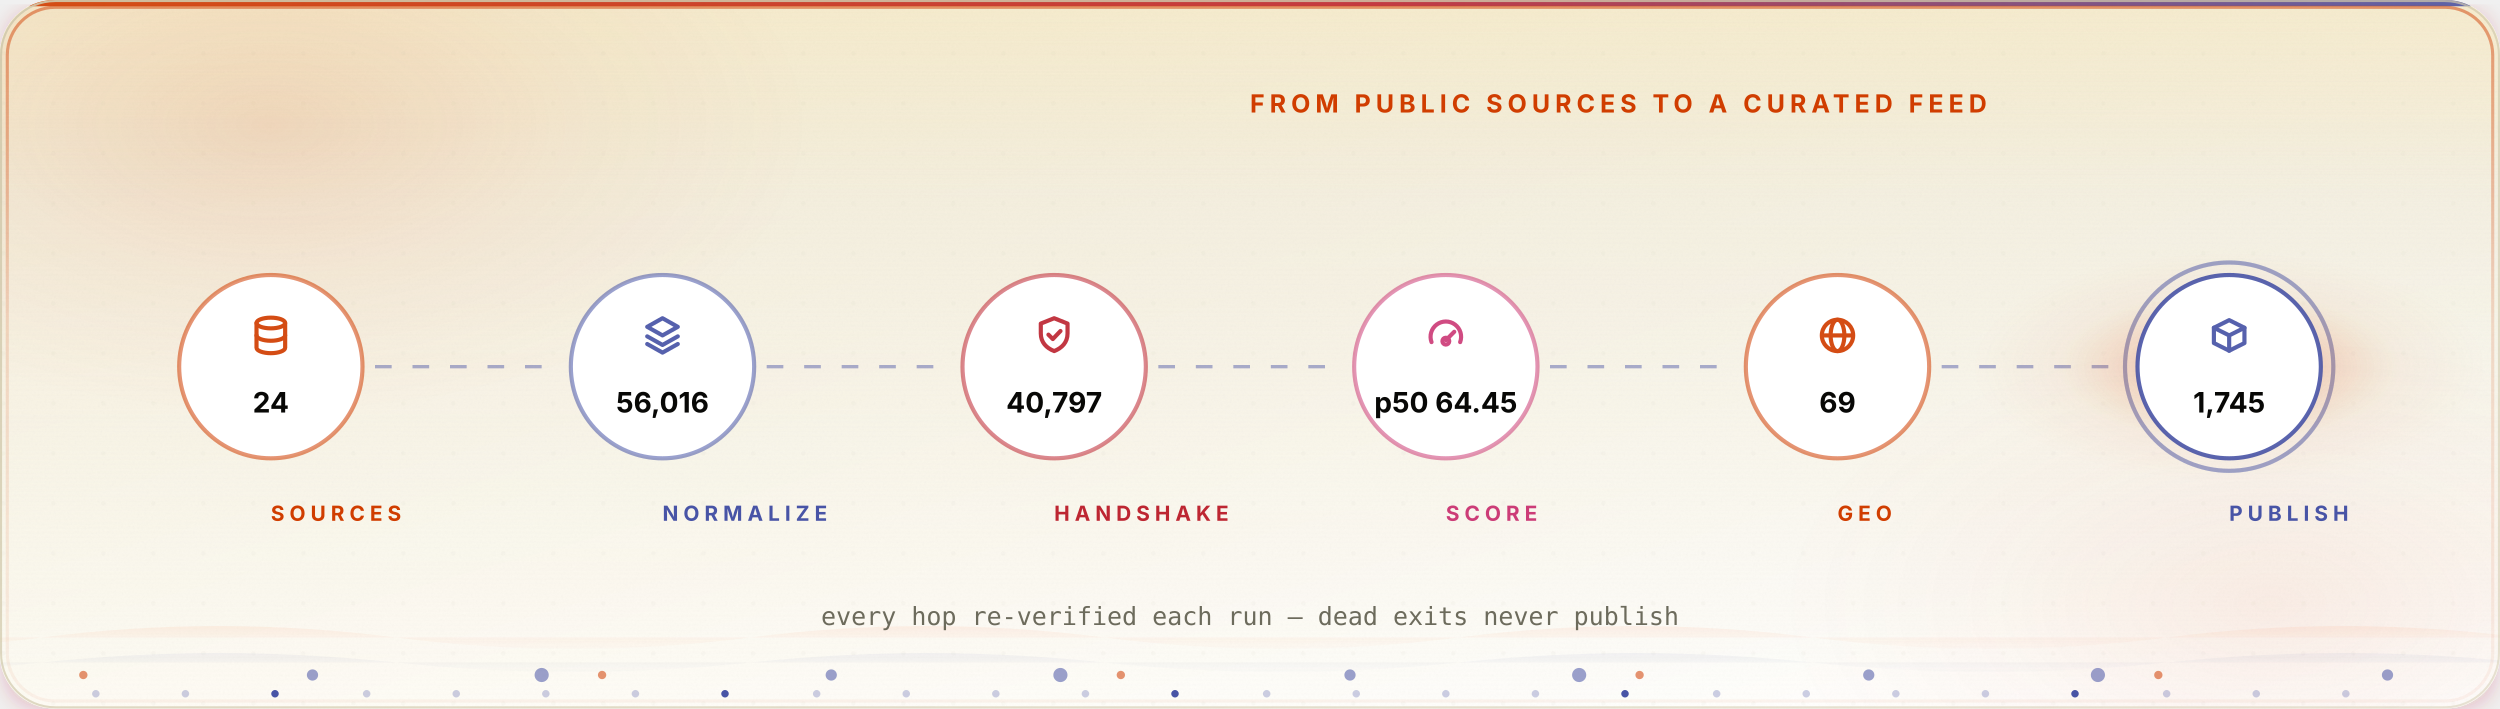
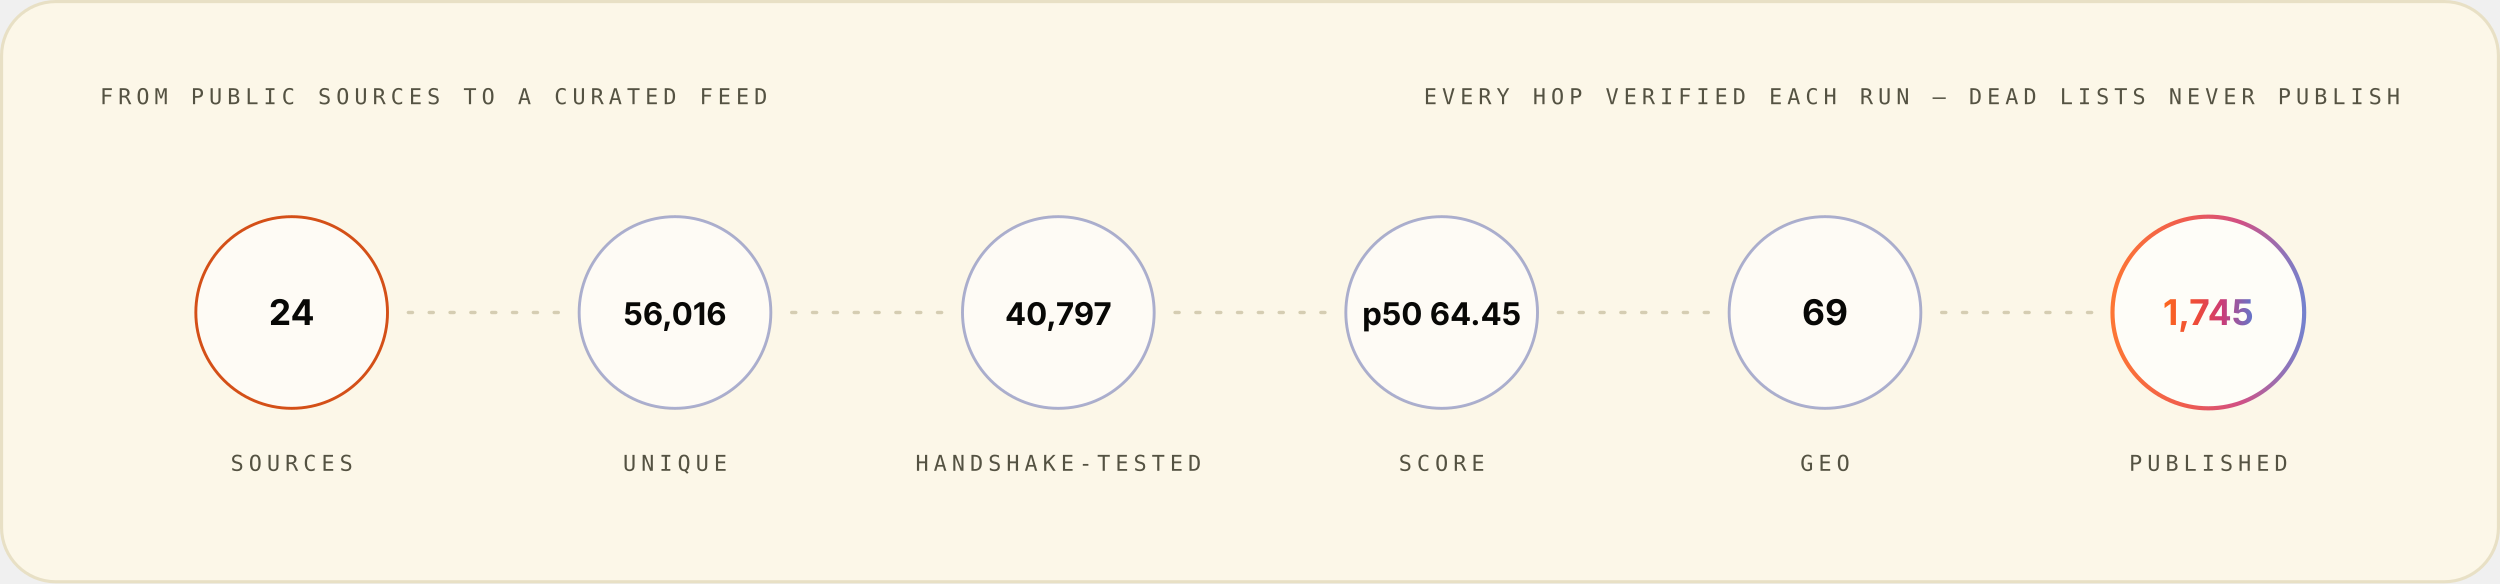
- <svg xmlns="http://www.w3.org/2000/svg" width="1200" height="340" viewBox="0 0 1200 340" role="img">
-   <defs>
-     <linearGradient id="bg-light" gradientUnits="objectBoundingBox" x1="0.0" y1="0.0" x2="1.0" y2="1.0">
-       <stop offset="0" stop-color="#FCF7E8" stop-opacity="1" />
-       <stop offset="1" stop-color="#FFFFFF" stop-opacity="1" />
-     </linearGradient>
-     <linearGradient id="tint-light" gradientUnits="objectBoundingBox" x1="0.0" y1="0.0" x2="0" y2="1">
-       <stop offset="0" stop-color="#E8E0C5" stop-opacity="0.6" />
-       <stop offset="1" stop-color="#E8E0C5" stop-opacity="0" />
-     </linearGradient>
-     <linearGradient id="inner-light" gradientUnits="objectBoundingBox" x1="0.0" y1="0.0" x2="0" y2="1">
-       <stop offset="0" stop-color="#FAECC5" stop-opacity="0.55" />
-       <stop offset="0.28" stop-color="#FAECC5" stop-opacity="0" />
-     </linearGradient>
-     <linearGradient id="topbar-light" gradientUnits="userSpaceOnUse" x1="0" y1="1.5" x2="1200" y2="1.5">
-       <stop offset="0" stop-color="#D03D00" stop-opacity="0.9" />
-       <stop offset="0.55" stop-color="#BD2632" stop-opacity="0.9" />
-       <stop offset="1" stop-color="#4854A6" stop-opacity="0.9" />
-     </linearGradient>
-     <linearGradient id="hero-light" gradientUnits="objectBoundingBox" x1="0.0" y1="0.0" x2="0" y2="1">
-       <stop offset="0" stop-color="#D03D00" stop-opacity="1" />
-       <stop offset="0.55" stop-color="#BD2632" stop-opacity="1" />
-       <stop offset="1" stop-color="#CC3C77" stop-opacity="1" />
-     </linearGradient>
-     <linearGradient id="word-light" gradientUnits="objectBoundingBox" x1="0" y1="0" x2="1" y2="0">
-       <stop offset="0" stop-color="#7D2327" stop-opacity="1" />
-       <stop offset="0.6" stop-color="#BD2632" stop-opacity="1" />
-       <stop offset="1" stop-color="#D03D00" stop-opacity="1" />
-     </linearGradient>
-     <linearGradient id="ib-light" gradientUnits="objectBoundingBox" x1="0.0" y1="0.0" x2="0" y2="1">
-       <stop offset="0" stop-color="#D03D00" stop-opacity="0.5" />
-       <stop offset="0.45" stop-color="#D03D00" stop-opacity="0.16" />
-       <stop offset="1" stop-color="#D03D00" stop-opacity="0.05" />
-     </linearGradient>
-     <linearGradient id="border-light" gradientUnits="objectBoundingBox" x1="0.0" y1="0.0" x2="1.0" y2="1.0">
-       <stop offset="0" stop-color="#D1C9AC" stop-opacity="0.9" />
-       <stop offset="1" stop-color="#D1C9AC" stop-opacity="0.495" />
-     </linearGradient>
-     <linearGradient id="div-light" gradientUnits="objectBoundingBox" x1="0.0" y1="0.0" x2="1" y2="0">
-       <stop offset="0" stop-color="#B4AE95" stop-opacity="0.4" />
-       <stop offset="1" stop-color="#B4AE95" stop-opacity="0.14" />
-     </linearGradient>
-     <radialGradient id="glow-light" cx="0.5" cy="0.5" r="0.5">
-       <stop offset="0" stop-color="#D03D00" stop-opacity="0.55" />
-       <stop offset="0.55" stop-color="#D03D00" stop-opacity="0.18" />
-       <stop offset="1" stop-color="#D03D00" stop-opacity="0" />
-     </radialGradient>
-     <linearGradient id="shine-light" gradientUnits="objectBoundingBox" x1="0.0" y1="0.0" x2="1" y2="0">
-       <stop offset="0" stop-color="#FC671F" stop-opacity="0" />
-       <stop offset="0.5" stop-color="#FC671F" stop-opacity="0.06" />
-       <stop offset="1" stop-color="#FC671F" stop-opacity="0" />
-     </linearGradient>
-     <linearGradient id="wavea-light" gradientUnits="objectBoundingBox" x1="0.0" y1="0.0" x2="0" y2="1">
-       <stop offset="0" stop-color="#FC671F" stop-opacity="0.09" />
-       <stop offset="1" stop-color="#FC671F" stop-opacity="0.018" />
-     </linearGradient>
-     <linearGradient id="waveb-light" gradientUnits="objectBoundingBox" x1="0.0" y1="0.0" x2="0" y2="1">
-       <stop offset="0" stop-color="#4854A6" stop-opacity="0.07" />
-       <stop offset="1" stop-color="#4854A6" stop-opacity="0.014" />
-     </linearGradient>
-     <pattern id="grid-light" width="24" height="24" patternUnits="userSpaceOnUse">
-       <circle cx="1.6" cy="1.6" r="1.05" fill="#B4AE95" />
-     </pattern>
-     <filter id="grain-light" x="0" y="0" width="100%" height="100%">
-       <feTurbulence type="fractalNoise" baseFrequency="0.9" numOctaves="2" stitchTiles="stitch" result="n" />
-       <feColorMatrix in="n" type="saturate" values="0" result="m" />
-       <feComposite in="m" in2="SourceGraphic" operator="in" />
-     </filter>
-     <filter id="shadow-light" x="-15%" y="-15%" width="130%" height="140%">
-       <feDropShadow dx="0" dy="10" stdDeviation="16" flood-color="#BD2632" flood-opacity="0.20" />
-       <feDropShadow dx="0" dy="2" stdDeviation="5" flood-color="#BD2632" flood-opacity="0.25" />
-     </filter>
-     <clipPath id="clip-light">
-       <rect x="0" y="0" width="1200" height="340" rx="26" />
-     </clipPath>
-   </defs>
-   <style>
-       @keyframes fl-light {
-         0% { transform: translateY(0); opacity: 0; }
-         12% { opacity: 0.85; }
-         80% { opacity: 0.45; }
-         100% { transform: translateY(-330px); opacity: 0; }
-       }
-       .pt-light { animation: fl-light 9s linear infinite; }
- 
-       @keyframes sw-light {
-         0%, 52% { transform: translateX(0) skewX(-20deg); }
-         100% { transform: translateX(1900px) skewX(-20deg); }
-       }
-       .sweep-light { animation: sw-light 7.5s ease-in-out infinite; }
- 
-       @keyframes wvm-light { to { transform: translateX(-170px); } }
-       .wv-light { animation: wvm-light 9s ease-in-out infinite alternate; }
-       .wv2-light { animation-duration: 14s; }
- 
-       @keyframes sp-light { to { transform: rotate(360deg); } }
-       .spin-light { transform-box: fill-box; transform-origin: center;
-                   animation: sp-light 8s linear infinite; }
-       .rev-light { animation-direction: reverse; }
- 
-       @keyframes bt-light { 50% { transform: scale(1.12); } }
-       .beat-light { transform-box: fill-box; transform-origin: center;
-                   animation: bt-light 2.4s ease-in-out infinite; }
- 
-       @keyframes gw-light { 50% { opacity: 0.55; } }
-       .glowG-light { animation: gw-light 3.2s ease-in-out infinite; }
- 
-       @keyframes shn-light {
-         0%, 46% { transform: translateX(-540px); }
-         100% { transform: translateX(1620px); }
-       }
-       .shn-light { animation: shn-light 5.5s ease-in-out infinite; }
- 
-       @keyframes bgl-light { 0%, 100% { opacity: 0.35; } 12% { opacity: 1; } }
-       .bgl-light { animation: bgl-light 2.2s ease-in-out infinite; }
- 
-       @keyframes dsh-light { to { stroke-dashoffset: -36; } }
-       .dash-light { stroke-dasharray: 8 10; animation: dsh-light 1.2s linear infinite; }
- 
-       @keyframes pk-light {
-         0% { transform: translateX(0); opacity: 0; }
-         10% { opacity: 1; }
-         88% { opacity: 1; }
-         100% { transform: translateX(var(--d, 200px)); opacity: 0; }
-       }
-       .pk-light { animation: pk-light 2.6s linear infinite; }
- 
-       @keyframes pkv-light {
-         0% { transform: translateY(0); opacity: 0; }
-         10% { opacity: 1; }
-         88% { opacity: 1; }
-         100% { transform: translateY(var(--dy, 40px)); opacity: 0; }
-       }
-       .pkv-light { animation: pkv-light 2.6s linear infinite; }
- 
-       @keyframes pls-light {
-         0% { transform: scale(0.55); opacity: 0.85; }
-         100% { transform: scale(2.4); opacity: 0; }
-       }
-       .pls-light { transform-box: fill-box; transform-origin: center;
-                  animation: pls-light 2.4s ease-out infinite; }
- 
-       @keyframes flt-light { 50% { transform: translateY(-6px); } }
-       .flt-light { animation: flt-light 6s ease-in-out infinite; }
- 
-       @keyframes grw-light { from { transform: scaleX(0); } }
-       .grow-light { transform-box: fill-box; transform-origin: left center;
-                   animation: grw-light 1.5s 0.2s ease-out both; }
- 
-       @media (prefers-reduced-motion: reduce) {
-         .pt-light,.sweep-light,.wv-light,.spin-light,.rev-light,.beat-light,.glowG-light,.shn-light,.bgl-light,.dash-light,.pk-light,.pkv-light,.pls-light,.flt-light,.grow-light { animation: none; }
-       }
-     </style>
-   <g filter="url(#shadow-light)">
-     <rect width="1200" height="340" rx="26" fill="#FCF7E8" />
+ <svg xmlns="http://www.w3.org/2000/svg" width="1200" height="280" viewBox="0 0 1200 280" role="img" font-family="Space Grotesk, Inter, system-ui, -apple-system, Segoe UI, sans-serif">
+   <style>.m-fade{animation:vf .7s ease-out both}.m-grow{transform-box:fill-box;transform-origin:left center;animation:vg .9s cubic-bezier(.2,.7,.2,1) both}.m-dash{animation:vm 26s linear infinite}.m-beat{animation:vb 2.6s ease-in-out infinite;transform-box:fill-box;transform-origin:center}@keyframes vf{from{opacity:0}to{opacity:1}}@keyframes vg{from{transform:scaleX(0)}to{transform:scaleX(1)}}@keyframes vm{to{stroke-dashoffset:-320}}@keyframes vb{0%,86%,100%{transform:scale(1)}90%{transform:scale(1.05)}95%{transform:scale(1.01)}}@media (prefers-reduced-motion:reduce){.m-fade,.m-grow,.m-dash,.m-beat{animation:none}}</style>
+   <linearGradient id="brand-light" x1="0" y1="0" x2="1" y2="0">
+     <stop offset="0" stop-color="#FC671F" />
+     <stop offset="0.38" stop-color="#ED4A3B" />
+     <stop offset="0.66" stop-color="#CC3C77" />
+     <stop offset="1" stop-color="#6574C9" />
+   </linearGradient>
+   <rect x="0.75" y="0.75" width="1198.5" height="278.5" rx="26" fill="#FCF7E8" stroke="#E8E0C5" stroke-width="1.5" />
+   <g class="m-fade" style="animation-delay:0.00s">
+     <text x="48" y="50" font-size="10.5" font-weight="500" font-family="IBM Plex Mono, ui-monospace, SFMono-Regular, Menlo, monospace" letter-spacing="2.4" fill="#545242">FROM PUBLIC SOURCES TO A CURATED FEED</text>
+     <text x="1152" y="50" font-size="10.5" font-weight="500" font-family="IBM Plex Mono, ui-monospace, SFMono-Regular, Menlo, monospace" letter-spacing="2.4" text-anchor="end" fill="#545242">EVERY HOP VERIFIED EACH RUN — DEAD LISTS NEVER PUBLISH</text>
  </g>
-   <g clip-path="url(#clip-light)">
-     <rect width="1200" height="340" fill="url(#bg-light)" />
-     <rect width="1200" height="340" fill="url(#tint-light)" />
-     <rect width="1200" height="340" fill="url(#inner-light)" />
-     <rect width="1200" height="340" fill="url(#grid-light)" opacity="0.05" />
-     <rect width="1200" height="340" fill="#080806" filter="url(#grain-light)" opacity="0.045" />
-     <ellipse cx="130" cy="60" rx="260" ry="140" fill="url(#glow-light)" opacity="0.22" />
-     <ellipse cx="1090" cy="290" rx="240" ry="130" fill="url(#glow-light)" opacity="0.14" />
-     <path class="wv-light" d="M -320 306 q 85.0 -11 170 0 q 85.0 11 170 0 q 85.0 -11 170 0 q 85.0 11 170 0 q 85.0 -11 170 0 q 85.0 11 170 0 q 85.0 -11 170 0 q 85.0 11 170 0 q 85.0 -11 170 0 q 85.0 11 170 0 q 85.0 -11 170 0 q 85.0 11 170 0 q 85.0 -11 170 0" fill="url(#wavea-light)" opacity="0.8" />
-     <path class="wv-light wv2-light" d="M -320 318 q 85.0 -9 170 0 q 85.0 9 170 0 q 85.0 -9 170 0 q 85.0 9 170 0 q 85.0 -9 170 0 q 85.0 9 170 0 q 85.0 -9 170 0 q 85.0 9 170 0 q 85.0 -9 170 0 q 85.0 9 170 0 q 85.0 -9 170 0 q 85.0 9 170 0 q 85.0 -9 170 0" fill="url(#waveb-light)" opacity="0.9" />
-     <rect width="1200" height="3" fill="url(#topbar-light)" />
-     <g class="sweep-light">
-       <rect x="-320" y="-60" width="230" height="460" fill="url(#shine-light)" opacity="0.75" />
-     </g>
-     <circle class="pt-light" cx="40" cy="324" r="2.0" fill="#D03D00" opacity="0.55" style="animation-duration:8.0s;animation-delay:-0.0s" />
-     <circle class="pt-light" cx="150" cy="324" r="2.7" fill="#4854A6" opacity="0.55" style="animation-duration:9.7s;animation-delay:-0.9s" />
-     <circle class="pt-light" cx="260" cy="324" r="3.4" fill="#4854A6" opacity="0.55" style="animation-duration:11.4s;animation-delay:-1.8s" />
-     <circle class="pt-light" cx="289" cy="324" r="2.0" fill="#D03D00" opacity="0.55" style="animation-duration:13.1s;animation-delay:-2.7s" />
-     <circle class="pt-light" cx="399" cy="324" r="2.7" fill="#4854A6" opacity="0.55" style="animation-duration:8.0s;animation-delay:-3.6s" />
-     <circle class="pt-light" cx="509" cy="324" r="3.4" fill="#4854A6" opacity="0.55" style="animation-duration:9.7s;animation-delay:-4.5s" />
-     <circle class="pt-light" cx="538" cy="324" r="2.0" fill="#D03D00" opacity="0.55" style="animation-duration:11.4s;animation-delay:-5.4s" />
-     <circle class="pt-light" cx="648" cy="324" r="2.7" fill="#4854A6" opacity="0.55" style="animation-duration:13.1s;animation-delay:-6.3s" />
-     <circle class="pt-light" cx="758" cy="324" r="3.4" fill="#4854A6" opacity="0.55" style="animation-duration:8.0s;animation-delay:-7.2s" />
-     <circle class="pt-light" cx="787" cy="324" r="2.0" fill="#D03D00" opacity="0.55" style="animation-duration:9.7s;animation-delay:-8.1s" />
-     <circle class="pt-light" cx="897" cy="324" r="2.7" fill="#4854A6" opacity="0.55" style="animation-duration:11.4s;animation-delay:-9.0s" />
-     <circle class="pt-light" cx="1007" cy="324" r="3.4" fill="#4854A6" opacity="0.55" style="animation-duration:13.1s;animation-delay:-9.9s" />
-     <circle class="pt-light" cx="1036" cy="324" r="2.0" fill="#D03D00" opacity="0.55" style="animation-duration:8.0s;animation-delay:-2.8s" />
-     <circle class="pt-light" cx="1146" cy="324" r="2.7" fill="#4854A6" opacity="0.55" style="animation-duration:9.7s;animation-delay:-2.0s" />
-     <circle cx="46" cy="333" r="1.8" fill="#4854A6" opacity="0.28" />
-     <circle cx="89" cy="333" r="1.8" fill="#4854A6" opacity="0.28" />
-     <circle class="bgl-light" cx="132" cy="333" r="1.8" fill="#4854A6" style="animation-delay:-0.46s" />
-     <circle cx="176" cy="333" r="1.8" fill="#4854A6" opacity="0.28" />
-     <circle cx="219" cy="333" r="1.8" fill="#4854A6" opacity="0.28" />
-     <circle cx="262" cy="333" r="1.8" fill="#4854A6" opacity="0.28" />
-     <circle cx="305" cy="333" r="1.8" fill="#4854A6" opacity="0.28" />
-     <circle class="bgl-light" cx="348" cy="333" r="1.8" fill="#4854A6" style="animation-delay:-1.61s" />
-     <circle cx="392" cy="333" r="1.8" fill="#4854A6" opacity="0.28" />
-     <circle cx="435" cy="333" r="1.8" fill="#4854A6" opacity="0.28" />
-     <circle cx="478" cy="333" r="1.8" fill="#4854A6" opacity="0.28" />
-     <circle cx="521" cy="333" r="1.8" fill="#4854A6" opacity="0.28" />
-     <circle class="bgl-light" cx="564" cy="333" r="1.8" fill="#4854A6" style="animation-delay:-2.76s" />
-     <circle cx="608" cy="333" r="1.8" fill="#4854A6" opacity="0.28" />
-     <circle cx="651" cy="333" r="1.8" fill="#4854A6" opacity="0.28" />
-     <circle cx="694" cy="333" r="1.8" fill="#4854A6" opacity="0.28" />
-     <circle cx="737" cy="333" r="1.8" fill="#4854A6" opacity="0.28" />
-     <circle class="bgl-light" cx="780" cy="333" r="1.8" fill="#4854A6" style="animation-delay:-3.91s" />
-     <circle cx="824" cy="333" r="1.8" fill="#4854A6" opacity="0.28" />
-     <circle cx="867" cy="333" r="1.8" fill="#4854A6" opacity="0.28" />
-     <circle cx="910" cy="333" r="1.8" fill="#4854A6" opacity="0.28" />
-     <circle cx="953" cy="333" r="1.8" fill="#4854A6" opacity="0.28" />
-     <circle class="bgl-light" cx="996" cy="333" r="1.8" fill="#4854A6" style="animation-delay:-5.06s" />
-     <circle cx="1040" cy="333" r="1.8" fill="#4854A6" opacity="0.28" />
-     <circle cx="1083" cy="333" r="1.8" fill="#4854A6" opacity="0.28" />
-     <circle cx="1126" cy="333" r="1.8" fill="#4854A6" opacity="0.28" />
+   <g class="m-fade" style="animation-delay:0.10s">
+     <circle cx="140.0" cy="150" r="46" fill="#FFFFFF" fill-opacity="0.55" stroke="#D03D00" stroke-opacity="0.9" stroke-width="1.4" />
+     <text x="140.0" y="156" font-size="17" font-weight="700" font-family="Space Grotesk, Inter, system-ui, -apple-system, Segoe UI, sans-serif" text-anchor="middle" fill="#080806">24</text>
+     <text x="140.0" y="226" font-size="10.5" font-weight="500" font-family="IBM Plex Mono, ui-monospace, SFMono-Regular, Menlo, monospace" letter-spacing="2.4" text-anchor="middle" fill="#545242">SOURCES</text>
  </g>
-   <rect x="3.5" y="3.5" width="1193" height="333" rx="23" fill="none" stroke="url(#ib-light)" stroke-width="1.5" />
-   <rect x="0.5" y="0.5" width="1199" height="339" rx="26" fill="none" stroke="url(#border-light)" stroke-width="1" />
-   <text x="600" y="54" font-family="Space Grotesk, Inter, system-ui, -apple-system, Segoe UI, sans-serif" font-size="12" font-weight="700" fill="#D03D00" text-anchor="start" letter-spacing="2.4">FROM PUBLIC SOURCES TO A CURATED FEED</text>
-   <line x1="330" y1="50" x2="404" y2="50" stroke="url(#div-light)" stroke-width="1.5" />
-   <line x1="796" y1="50" x2="870" y2="50" stroke="url(#div-light)" stroke-width="1.5" />
-   <line class="dash-light" x1="180" y1="176" x2="268" y2="176" stroke="#4854A6" stroke-opacity="0.45" stroke-width="1.6" />
-   <circle class="pk-light" cx="180" cy="176" r="3.2" fill="#D03D00" opacity="0" style="--d:88px;animation-delay:-0.0s" />
-   <circle cx="130" cy="176" r="44" fill="#FFFFFF" stroke="#D03D00" stroke-opacity="0.55" stroke-width="2" />
-   <g transform="translate(119.0,150.0) scale(0.9167)" fill="none" stroke="#D03D00" stroke-width="2.18" stroke-linecap="round" stroke-linejoin="round" opacity="0.92">
-     <ellipse cx="12" cy="5.5" rx="7.5" ry="2.8" />
-     <path d="M4.5 5.5 V18.5 C4.5 20 7.9 21.3 12 21.3 C16.1 21.3 19.5 20 19.5 18.5 V5.5" />
-     <path d="M4.5 12 C4.5 13.5 7.9 14.8 12 14.8 C16.1 14.8 19.5 13.5 19.5 12" />
+   <line x1="196.0" y1="150" x2="268.0" y2="150" stroke="#D1C9AC" stroke-opacity="0.9" stroke-width="1.6" stroke-linecap="round" stroke-dasharray="2 8" class="m-dash" />
+   <g class="m-fade" style="animation-delay:0.22s">
+     <circle cx="324.0" cy="150" r="46" fill="#FFFFFF" fill-opacity="0.55" stroke="#4854A6" stroke-opacity="0.45" stroke-width="1.4" />
+     <text x="324.0" y="156" font-size="15" font-weight="700" font-family="Space Grotesk, Inter, system-ui, -apple-system, Segoe UI, sans-serif" text-anchor="middle" fill="#080806">56,016</text>
+     <text x="324.0" y="226" font-size="10.5" font-weight="500" font-family="IBM Plex Mono, ui-monospace, SFMono-Regular, Menlo, monospace" letter-spacing="2.4" text-anchor="middle" fill="#545242">UNIQUE</text>
  </g>
-   <text x="130" y="198" font-family="Space Grotesk, Inter, system-ui, -apple-system, Segoe UI, sans-serif" font-size="13.5" font-weight="700" fill="#080806" text-anchor="middle">24</text>
-   <text x="130" y="250" font-family="Space Grotesk, Inter, system-ui, -apple-system, Segoe UI, sans-serif" font-size="10" font-weight="700" fill="#D03D00" text-anchor="start" letter-spacing="2.4">SOURCES</text>
-   <line class="dash-light" x1="368" y1="176" x2="456" y2="176" stroke="#4854A6" stroke-opacity="0.45" stroke-width="1.6" />
-   <circle class="pk-light" cx="368" cy="176" r="3.2" fill="#D03D00" opacity="0" style="--d:88px;animation-delay:-0.7s" />
-   <circle cx="318" cy="176" r="44" fill="#FFFFFF" stroke="#4854A6" stroke-opacity="0.55" stroke-width="2" />
-   <g transform="translate(307.0,150.0) scale(0.9167)" fill="none" stroke="#4854A6" stroke-width="2.18" stroke-linecap="round" stroke-linejoin="round" opacity="0.92">
-     <path d="M12 3 L20 7.5 L12 12 L4 7.5 Z" />
-     <path d="M4 12.5 L12 17 L20 12.5" />
-     <path d="M4 16.5 L12 21 L20 16.5" />
+   <line x1="380.0" y1="150" x2="452.0" y2="150" stroke="#D1C9AC" stroke-opacity="0.9" stroke-width="1.6" stroke-linecap="round" stroke-dasharray="2 8" class="m-dash" />
+   <g class="m-fade" style="animation-delay:0.34s">
+     <circle cx="508.0" cy="150" r="46" fill="#FFFFFF" fill-opacity="0.55" stroke="#4854A6" stroke-opacity="0.45" stroke-width="1.4" />
+     <text x="508.0" y="156" font-size="15" font-weight="700" font-family="Space Grotesk, Inter, system-ui, -apple-system, Segoe UI, sans-serif" text-anchor="middle" fill="#080806">40,797</text>
+     <text x="508.0" y="226" font-size="10.5" font-weight="500" font-family="IBM Plex Mono, ui-monospace, SFMono-Regular, Menlo, monospace" letter-spacing="2.4" text-anchor="middle" fill="#545242">HANDSHAKE-TESTED</text>
  </g>
-   <text x="318" y="198" font-family="Space Grotesk, Inter, system-ui, -apple-system, Segoe UI, sans-serif" font-size="13.5" font-weight="700" fill="#080806" text-anchor="middle">56,016</text>
-   <text x="318" y="250" font-family="Space Grotesk, Inter, system-ui, -apple-system, Segoe UI, sans-serif" font-size="10" font-weight="700" fill="#4854A6" text-anchor="start" letter-spacing="2.4">NORMALIZE</text>
-   <line class="dash-light" x1="556" y1="176" x2="644" y2="176" stroke="#4854A6" stroke-opacity="0.45" stroke-width="1.6" />
-   <circle class="pk-light" cx="556" cy="176" r="3.2" fill="#D03D00" opacity="0" style="--d:88px;animation-delay:-1.4s" />
-   <circle cx="506" cy="176" r="44" fill="#FFFFFF" stroke="#BD2632" stroke-opacity="0.55" stroke-width="2" />
-   <g transform="translate(495.0,150.0) scale(0.9167)" fill="none" stroke="#BD2632" stroke-width="2.18" stroke-linecap="round" stroke-linejoin="round" opacity="0.92">
-     <path d="M12 3 L19 5.8 V11 C19 15.6 16.1 18.6 12 20.2 C7.9 18.6 5 15.6 5 11 V5.8 Z" />
-     <path d="M9 11.6 L11.3 13.9 L15.3 9.7" />
+   <line x1="564.0" y1="150" x2="636.0" y2="150" stroke="#D1C9AC" stroke-opacity="0.9" stroke-width="1.6" stroke-linecap="round" stroke-dasharray="2 8" class="m-dash" />
+   <g class="m-fade" style="animation-delay:0.46s">
+     <circle cx="692.0" cy="150" r="46" fill="#FFFFFF" fill-opacity="0.55" stroke="#4854A6" stroke-opacity="0.45" stroke-width="1.4" />
+     <text x="692.0" y="156" font-size="15" font-weight="700" font-family="Space Grotesk, Inter, system-ui, -apple-system, Segoe UI, sans-serif" text-anchor="middle" fill="#080806">p50 64.45</text>
+     <text x="692.0" y="226" font-size="10.5" font-weight="500" font-family="IBM Plex Mono, ui-monospace, SFMono-Regular, Menlo, monospace" letter-spacing="2.4" text-anchor="middle" fill="#545242">SCORE</text>
  </g>
-   <text x="506" y="198" font-family="Space Grotesk, Inter, system-ui, -apple-system, Segoe UI, sans-serif" font-size="13.5" font-weight="700" fill="#080806" text-anchor="middle">40,797</text>
-   <text x="506" y="250" font-family="Space Grotesk, Inter, system-ui, -apple-system, Segoe UI, sans-serif" font-size="10" font-weight="700" fill="#BD2632" text-anchor="start" letter-spacing="2.4">HANDSHAKE</text>
-   <line class="dash-light" x1="744" y1="176" x2="832" y2="176" stroke="#4854A6" stroke-opacity="0.45" stroke-width="1.6" />
-   <circle class="pk-light" cx="744" cy="176" r="3.2" fill="#D03D00" opacity="0" style="--d:88px;animation-delay:-2.1s" />
-   <circle cx="694" cy="176" r="44" fill="#FFFFFF" stroke="#CC3C77" stroke-opacity="0.55" stroke-width="2" />
-   <g transform="translate(683.0,150.0) scale(0.9167)" fill="none" stroke="#CC3C77" stroke-width="2.18" stroke-linecap="round" stroke-linejoin="round" opacity="0.92">
-     <path d="M4.5 15.5 A 8 8 0 1 1 19.5 15.5" />
-     <path d="M12 14.5 L16.4 10.1" />
-     <circle cx="12" cy="15" r="1.8" />
+   <line x1="748.0" y1="150" x2="820.0" y2="150" stroke="#D1C9AC" stroke-opacity="0.9" stroke-width="1.6" stroke-linecap="round" stroke-dasharray="2 8" class="m-dash" />
+   <g class="m-fade" style="animation-delay:0.58s">
+     <circle cx="876.0" cy="150" r="46" fill="#FFFFFF" fill-opacity="0.55" stroke="#4854A6" stroke-opacity="0.45" stroke-width="1.4" />
+     <text x="876.0" y="156" font-size="17" font-weight="700" font-family="Space Grotesk, Inter, system-ui, -apple-system, Segoe UI, sans-serif" text-anchor="middle" fill="#080806">69</text>
+     <text x="876.0" y="226" font-size="10.5" font-weight="500" font-family="IBM Plex Mono, ui-monospace, SFMono-Regular, Menlo, monospace" letter-spacing="2.4" text-anchor="middle" fill="#545242">GEO</text>
  </g>
-   <text x="694" y="198" font-family="Space Grotesk, Inter, system-ui, -apple-system, Segoe UI, sans-serif" font-size="13.5" font-weight="700" fill="#080806" text-anchor="middle">p50 64.45</text>
-   <text x="694" y="250" font-family="Space Grotesk, Inter, system-ui, -apple-system, Segoe UI, sans-serif" font-size="10" font-weight="700" fill="#CC3C77" text-anchor="start" letter-spacing="2.4">SCORE</text>
-   <line class="dash-light" x1="932" y1="176" x2="1020" y2="176" stroke="#4854A6" stroke-opacity="0.45" stroke-width="1.6" />
-   <circle class="pk-light" cx="932" cy="176" r="3.2" fill="#D03D00" opacity="0" style="--d:88px;animation-delay:-2.8s" />
-   <circle cx="882" cy="176" r="44" fill="#FFFFFF" stroke="#D03D00" stroke-opacity="0.55" stroke-width="2" />
-   <g transform="translate(871.0,150.0) scale(0.9167)" fill="none" stroke="#D03D00" stroke-width="2.18" stroke-linecap="round" stroke-linejoin="round" opacity="0.92">
-     <circle cx="12" cy="12" r="8.2" />
-     <ellipse cx="12" cy="12" rx="3.6" ry="8.2" />
-     <path d="M4.4 12 H19.6" />
+   <line x1="932.0" y1="150" x2="1004.0" y2="150" stroke="#D1C9AC" stroke-opacity="0.9" stroke-width="1.6" stroke-linecap="round" stroke-dasharray="2 8" class="m-dash" />
+   <g class="m-fade" style="animation-delay:0.70s">
+     <circle cx="1060.0" cy="150" r="46" fill="#FFFFFF" fill-opacity="0.7" stroke="url(#brand-light)" stroke-opacity="0.9" stroke-width="2" />
+     <text x="1060.0" y="156" font-size="17" font-weight="700" font-family="Space Grotesk, Inter, system-ui, -apple-system, Segoe UI, sans-serif" text-anchor="middle" fill="url(#brand-light)">1,745</text>
+     <text x="1060.0" y="226" font-size="10.5" font-weight="500" font-family="IBM Plex Mono, ui-monospace, SFMono-Regular, Menlo, monospace" letter-spacing="2.4" text-anchor="middle" fill="#545242">PUBLISHED</text>
  </g>
-   <text x="882" y="198" font-family="Space Grotesk, Inter, system-ui, -apple-system, Segoe UI, sans-serif" font-size="13.5" font-weight="700" fill="#080806" text-anchor="middle">69</text>
-   <text x="882" y="250" font-family="Space Grotesk, Inter, system-ui, -apple-system, Segoe UI, sans-serif" font-size="10" font-weight="700" fill="#D03D00" text-anchor="start" letter-spacing="2.4">GEO</text>
-   <g class="pls-light" style="animation-delay:0s">
-     <circle cx="1070" cy="176" r="50" fill="none" stroke="#4854A6" stroke-width="2" opacity="0.3" />
-   </g>
-   <g class="pls-light" style="animation-delay:-1.2s">
-     <circle cx="1070" cy="176" r="50" fill="none" stroke="#4854A6" stroke-width="2" opacity="0.3" />
-   </g>
-   <g class="glowG-light">
-     <ellipse cx="1070" cy="176" rx="124" ry="55" fill="url(#glow-light)" opacity="0.28" />
-     <ellipse cx="1070" cy="176" rx="81" ry="36" fill="url(#glow-light)" opacity="0.5" />
-     <ellipse cx="1070" cy="176" rx="47" ry="21" fill="url(#glow-light)" opacity="0.85" />
-   </g>
-   <circle cx="1070" cy="176" r="44" fill="#FFFFFF" stroke="#4854A6" stroke-opacity="0.9" stroke-width="2" />
-   <g transform="translate(1059.0,150.0) scale(0.9167)" fill="none" stroke="#4854A6" stroke-width="2.18" stroke-linecap="round" stroke-linejoin="round" opacity="0.92">
-     <path d="M4 8 L12 4 L20 8 V16 L12 20 L4 16 Z" />
-     <path d="M4 8 L12 12 L20 8 M12 12 V20" />
-   </g>
-   <text x="1070" y="198" font-family="Space Grotesk, Inter, system-ui, -apple-system, Segoe UI, sans-serif" font-size="13.5" font-weight="700" fill="#080806" text-anchor="middle" class="beat-light">1,745</text>
-   <text x="1070" y="250" font-family="Space Grotesk, Inter, system-ui, -apple-system, Segoe UI, sans-serif" font-size="10" font-weight="700" fill="#4854A6" text-anchor="start" letter-spacing="2.4">PUBLISH</text>
-   <text x="600" y="300" font-family="IBM Plex Mono, ui-monospace, SFMono-Regular, Menlo, monospace" font-size="12" font-weight="500" fill="#545242" text-anchor="middle" opacity="0.85">every hop re-verified each run — dead exits never publish</text>
</svg>
